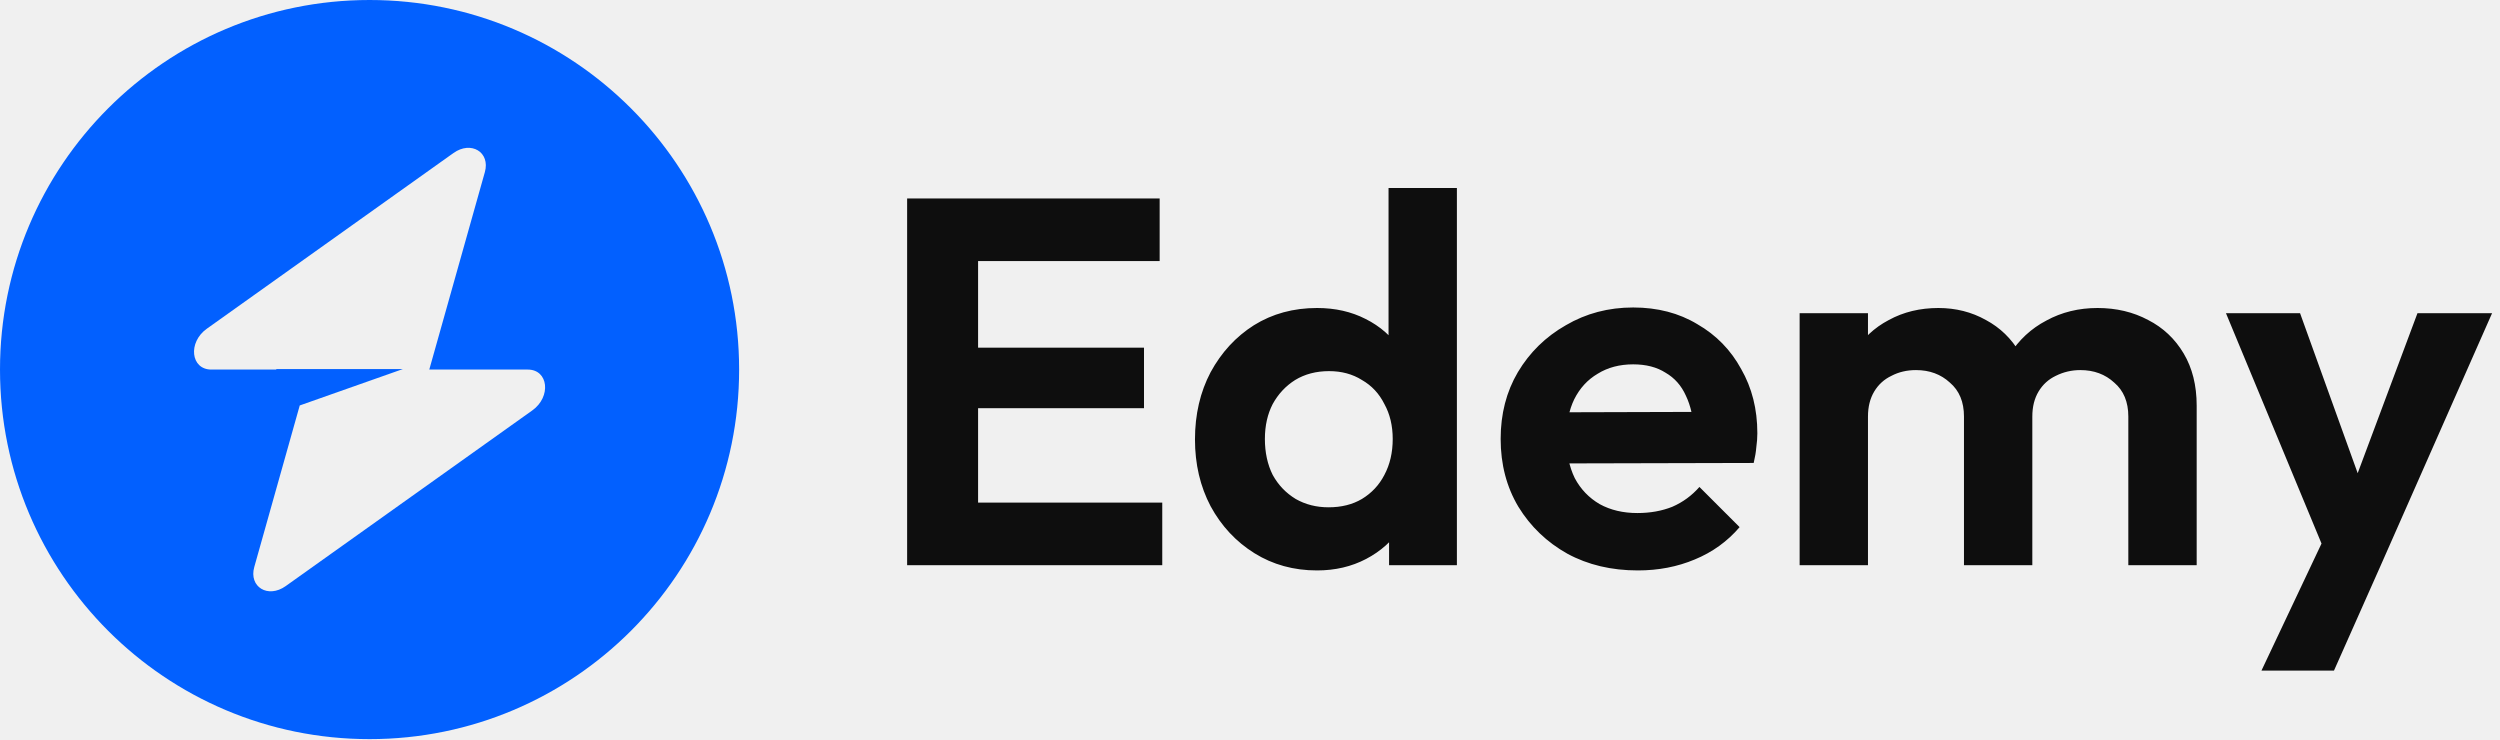
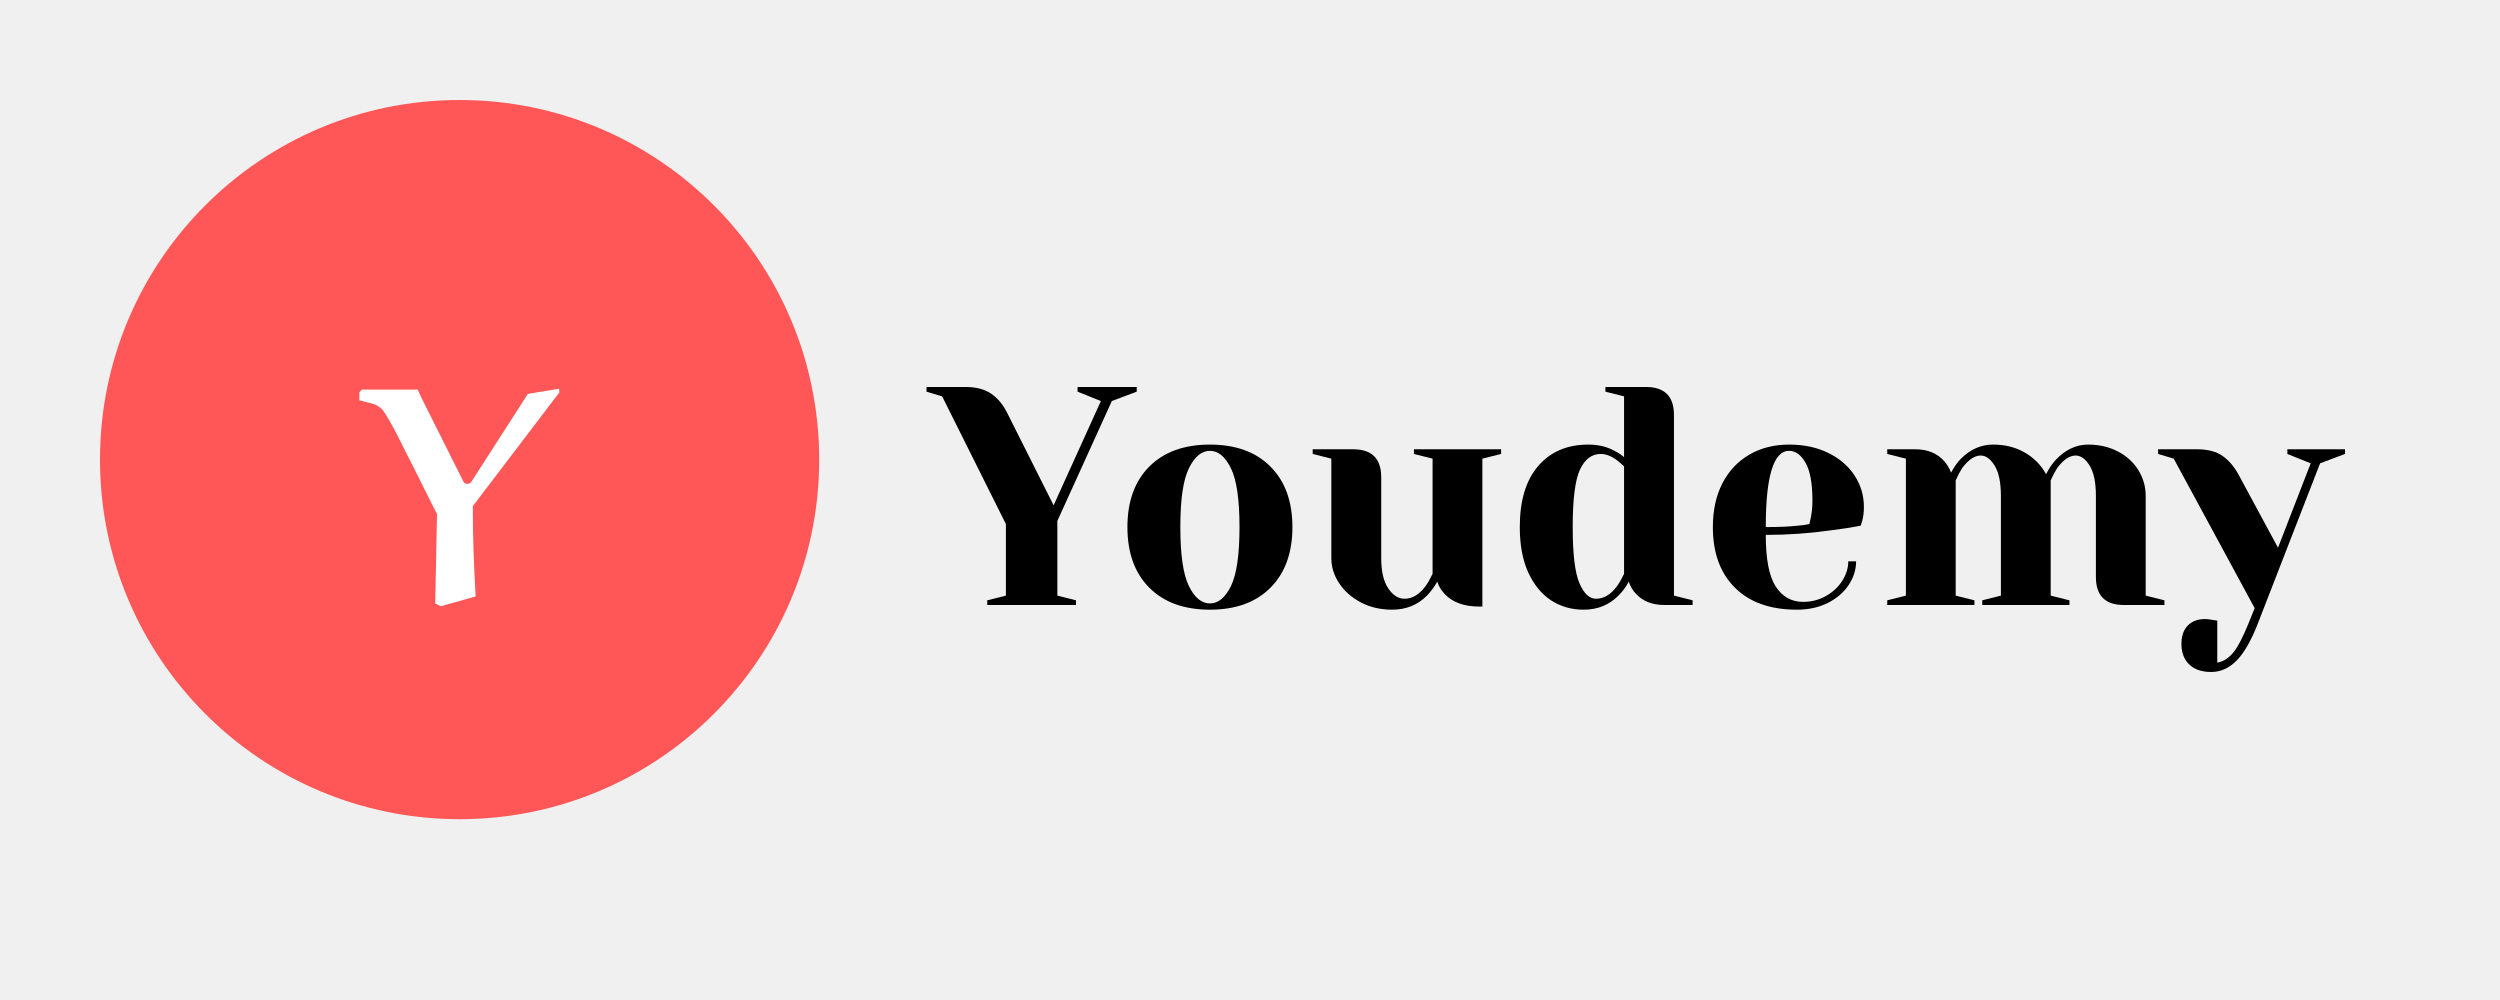
- <svg xmlns="http://www.w3.org/2000/svg" width="115" height="34" viewBox="0 0 115 34" fill="none">
-   <path fill-rule="evenodd" clip-rule="evenodd" d="M17 34C26.389 34 34 26.389 34 17C34 7.611 26.389 0 17 0C7.611 0 0 7.611 0 17C0 26.389 7.611 34 17 34ZM22.303 7.919C22.562 7.002 21.672 6.46 20.859 7.039L9.514 15.121C8.633 15.749 8.771 17 9.722 17H12.71V16.977H18.532L13.788 18.651L11.697 26.081C11.438 26.998 12.328 27.54 13.141 26.961L24.486 18.879C25.367 18.251 25.229 17 24.278 17H19.747L22.303 7.919Z" fill="#0260FF" />
-   <path d="M41.728 26V9.128H44.992V26H41.728ZM44.128 26V23.12H53.464V26H44.128ZM44.128 18.776V15.992H52.624V18.776H44.128ZM44.128 12.008V9.128H53.344V12.008H44.128ZM60.585 26.24C59.513 26.24 58.553 25.976 57.705 25.448C56.857 24.92 56.185 24.2 55.689 23.288C55.209 22.376 54.969 21.352 54.969 20.216C54.969 19.064 55.209 18.032 55.689 17.12C56.185 16.208 56.849 15.488 57.681 14.96C58.529 14.432 59.497 14.168 60.585 14.168C61.417 14.168 62.161 14.336 62.817 14.672C63.489 15.008 64.025 15.48 64.425 16.088C64.841 16.68 65.065 17.352 65.097 18.104V22.232C65.065 22.984 64.849 23.664 64.449 24.272C64.049 24.88 63.513 25.36 62.841 25.712C62.169 26.064 61.417 26.24 60.585 26.24ZM61.113 23.336C61.705 23.336 62.217 23.208 62.649 22.952C63.097 22.68 63.441 22.312 63.681 21.848C63.937 21.368 64.065 20.816 64.065 20.192C64.065 19.584 63.937 19.048 63.681 18.584C63.441 18.104 63.097 17.736 62.649 17.48C62.217 17.208 61.713 17.072 61.137 17.072C60.545 17.072 60.025 17.208 59.577 17.48C59.145 17.752 58.801 18.12 58.545 18.584C58.305 19.048 58.185 19.584 58.185 20.192C58.185 20.816 58.305 21.368 58.545 21.848C58.801 22.312 59.153 22.68 59.601 22.952C60.049 23.208 60.553 23.336 61.113 23.336ZM67.017 26H63.897V22.88L64.401 20.048L63.873 17.264V8.648H67.017V26ZM75.342 26.24C74.126 26.24 73.046 25.984 72.102 25.472C71.158 24.944 70.406 24.224 69.846 23.312C69.302 22.4 69.03 21.36 69.03 20.192C69.03 19.04 69.294 18.016 69.822 17.12C70.366 16.208 71.102 15.488 72.03 14.96C72.958 14.416 73.99 14.144 75.126 14.144C76.246 14.144 77.23 14.4 78.078 14.912C78.942 15.408 79.614 16.096 80.094 16.976C80.59 17.84 80.838 18.824 80.838 19.928C80.838 20.136 80.822 20.352 80.79 20.576C80.774 20.784 80.734 21.024 80.67 21.296L70.926 21.32V18.968L79.206 18.944L77.934 19.928C77.902 19.24 77.774 18.664 77.55 18.2C77.342 17.736 77.03 17.384 76.614 17.144C76.214 16.888 75.718 16.76 75.126 16.76C74.502 16.76 73.958 16.904 73.494 17.192C73.03 17.464 72.67 17.856 72.414 18.368C72.174 18.864 72.054 19.456 72.054 20.144C72.054 20.848 72.182 21.464 72.438 21.992C72.71 22.504 73.094 22.904 73.59 23.192C74.086 23.464 74.662 23.6 75.318 23.6C75.91 23.6 76.446 23.504 76.926 23.312C77.406 23.104 77.822 22.8 78.174 22.4L80.022 24.248C79.462 24.904 78.774 25.4 77.958 25.736C77.158 26.072 76.286 26.24 75.342 26.24ZM82.783 26V14.408H85.927V26H82.783ZM90.343 26V19.16C90.343 18.488 90.127 17.968 89.695 17.6C89.279 17.216 88.759 17.024 88.135 17.024C87.719 17.024 87.343 17.112 87.007 17.288C86.671 17.448 86.407 17.688 86.215 18.008C86.023 18.328 85.927 18.712 85.927 19.16L84.703 18.56C84.703 17.664 84.895 16.888 85.279 16.232C85.679 15.576 86.215 15.072 86.887 14.72C87.559 14.352 88.319 14.168 89.167 14.168C89.967 14.168 90.695 14.352 91.351 14.72C92.007 15.072 92.527 15.576 92.911 16.232C93.295 16.872 93.487 17.648 93.487 18.56V26H90.343ZM97.903 26V19.16C97.903 18.488 97.687 17.968 97.255 17.6C96.839 17.216 96.319 17.024 95.695 17.024C95.295 17.024 94.919 17.112 94.567 17.288C94.231 17.448 93.967 17.688 93.775 18.008C93.583 18.328 93.487 18.712 93.487 19.16L91.687 18.728C91.751 17.8 91.999 17 92.431 16.328C92.863 15.64 93.431 15.112 94.135 14.744C94.839 14.36 95.623 14.168 96.487 14.168C97.351 14.168 98.127 14.352 98.815 14.72C99.503 15.072 100.047 15.584 100.447 16.256C100.847 16.928 101.047 17.728 101.047 18.656V26H97.903ZM107.243 26.096L102.395 14.408H105.803L109.019 23.336H107.867L111.203 14.408H114.635L109.475 26.096H107.243ZM104.027 30.848L107.555 23.384L109.475 26.096L107.363 30.848H104.027Z" fill="#0E0E0E" />
+ <svg xmlns="http://www.w3.org/2000/svg" width="500" zoomAndPan="magnify" viewBox="0 0 375 150" height="200" preserveAspectRatio="xMidYMid meet" version="1.0">
+   <defs>
+     <g />
+     <clipPath id="94e6e34941">
+       <path d="M 15 15 L 122.879 15 L 122.879 122.879 L 15 122.879 Z M 15 15 " clip-rule="nonzero" />
+     </clipPath>
+     <clipPath id="c59ffe1b67">
+       <path d="M 68.938 15 C 39.148 15 15 39.148 15 68.938 C 15 98.727 39.148 122.879 68.938 122.879 C 98.727 122.879 122.879 98.727 122.879 68.938 C 122.879 39.148 98.727 15 68.938 15 Z M 68.938 15 " clip-rule="nonzero" />
+     </clipPath>
+     <clipPath id="e53db6b50b">
+       <path d="M 0 0 L 107.879 0 L 107.879 107.879 L 0 107.879 Z M 0 0 " clip-rule="nonzero" />
+     </clipPath>
+     <clipPath id="6d99f5c2f6">
+       <path d="M 53.938 0 C 24.148 0 0 24.148 0 53.938 C 0 83.727 24.148 107.879 53.938 107.879 C 83.727 107.879 107.879 83.727 107.879 53.938 C 107.879 24.148 83.727 0 53.938 0 Z M 53.938 0 " clip-rule="nonzero" />
+     </clipPath>
+     <clipPath id="12d41f45a0">
+       <rect x="0" width="108" y="0" height="108" />
+     </clipPath>
+   </defs>
+   <g clip-path="url(#94e6e34941)">
+     <g clip-path="url(#c59ffe1b67)">
+       <g transform="matrix(1, 0, 0, 1, 15, 15)">
+         <g clip-path="url(#12d41f45a0)">
+           <g clip-path="url(#e53db6b50b)">
+             <g clip-path="url(#6d99f5c2f6)">
+               <path fill="#ff5757" d="M 0 0 L 107.879 0 L 107.879 107.879 L 0 107.879 Z M 0 0 " fill-opacity="1" fill-rule="nonzero" />
+             </g>
+           </g>
+         </g>
+       </g>
+     </g>
+   </g>
+   <g fill="#ffffff" fill-opacity="1">
+     <g transform="translate(53.625, 90.75)">
+       <g>
+         <path d="M 30.281 -31.891 L 17.297 -14.828 C 17.297 -12.555 17.332 -10.312 17.406 -8.094 C 17.488 -5.875 17.594 -3.602 17.719 -1.281 L 12.484 0.188 L 11.656 -0.234 C 11.688 -1.18 11.707 -2.234 11.719 -3.391 C 11.738 -4.555 11.766 -5.734 11.797 -6.922 C 11.828 -8.117 11.848 -9.223 11.859 -10.234 C 11.879 -11.242 11.895 -12.062 11.906 -12.688 C 11.926 -13.312 11.938 -13.625 11.938 -13.625 C 11.938 -13.625 11.773 -13.938 11.453 -14.562 C 11.129 -15.195 10.723 -16.008 10.234 -17 C 9.742 -18 9.207 -19.07 8.625 -20.219 C 8.039 -21.363 7.473 -22.484 6.922 -23.578 C 6.379 -24.68 5.895 -25.633 5.469 -26.438 C 5.094 -27.133 4.664 -27.875 4.188 -28.656 C 3.719 -29.438 3.117 -29.938 2.391 -30.156 L 0.281 -30.703 L 0.281 -31.891 L 0.641 -32.312 L 9.047 -32.312 C 9.098 -32.156 9.289 -31.723 9.625 -31.016 C 9.969 -30.316 10.398 -29.453 10.922 -28.422 C 11.441 -27.398 12 -26.289 12.594 -25.094 C 13.188 -23.906 13.773 -22.727 14.359 -21.562 C 14.941 -20.406 15.461 -19.367 15.922 -18.453 C 16.016 -18.266 16.195 -18.172 16.469 -18.172 C 16.688 -18.172 16.875 -18.25 17.031 -18.406 L 25.562 -31.672 L 30.234 -32.438 Z M 30.281 -31.891 " />
+       </g>
+     </g>
+   </g>
+   <g fill="#000000" fill-opacity="1">
+     <g transform="translate(138.9779, 90.75)">
+       <g>
+         <path d="M 9.109 -0.703 L 11.906 -1.406 L 11.906 -12.141 L 2.344 -31.297 L 0 -32 L 0 -32.703 L 5.844 -32.703 C 7.457 -32.703 8.754 -32.359 9.734 -31.672 C 10.723 -30.984 11.523 -30.004 12.141 -28.734 L 19.062 -14.953 L 26.156 -30.594 L 22.656 -32 L 22.656 -32.703 L 31.531 -32.703 L 31.531 -32 L 27.797 -30.594 L 19.625 -12.609 L 19.625 -1.406 L 22.422 -0.703 L 22.422 0 L 9.109 0 Z M 9.109 -0.703 " />
+       </g>
+     </g>
+   </g>
+   <g fill="#000000" fill-opacity="1">
+     <g transform="translate(167.2375, 90.75)">
+       <g>
+         <path d="M 14.25 0.703 C 10.383 0.703 7.352 -0.395 5.156 -2.594 C 2.969 -4.789 1.875 -7.82 1.875 -11.688 C 1.875 -15.539 2.969 -18.566 5.156 -20.766 C 7.352 -22.961 10.383 -24.062 14.25 -24.062 C 18.113 -24.062 21.141 -22.961 23.328 -20.766 C 25.523 -18.566 26.625 -15.539 26.625 -11.688 C 26.625 -7.82 25.523 -4.789 23.328 -2.594 C 21.141 -0.395 18.113 0.703 14.25 0.703 Z M 14.25 -0.234 C 15.5 -0.234 16.551 -1.102 17.406 -2.844 C 18.258 -4.594 18.688 -7.539 18.688 -11.688 C 18.688 -15.82 18.258 -18.758 17.406 -20.5 C 16.551 -22.25 15.5 -23.125 14.25 -23.125 C 13 -23.125 11.945 -22.25 11.094 -20.5 C 10.238 -18.758 9.812 -15.82 9.812 -11.688 C 9.812 -7.539 10.238 -4.594 11.094 -2.844 C 11.945 -1.102 13 -0.234 14.25 -0.234 Z M 14.25 -0.234 " />
+       </g>
+     </g>
+   </g>
+   <g fill="#000000" fill-opacity="1">
+     <g transform="translate(195.7311, 90.75)">
+       <g>
+         <path d="M 13.078 0.703 C 11.336 0.703 9.773 0.336 8.391 -0.391 C 7.004 -1.129 5.922 -2.086 5.141 -3.266 C 4.359 -4.453 3.969 -5.703 3.969 -7.016 L 3.969 -21.953 L 1.172 -22.656 L 1.172 -23.359 L 7.234 -23.359 C 10.047 -23.359 11.453 -21.957 11.453 -19.156 L 11.453 -7.016 C 11.453 -5.047 11.801 -3.539 12.5 -2.5 C 13.195 -1.457 14.016 -0.938 14.953 -0.938 C 16.098 -0.938 17.141 -1.555 18.078 -2.797 C 18.422 -3.266 18.781 -3.891 19.156 -4.672 L 19.156 -21.953 L 16.359 -22.656 L 16.359 -23.359 L 29.438 -23.359 L 29.438 -22.656 L 26.625 -21.953 L 26.625 0.234 L 26.156 0.234 C 23.883 0.234 22.16 -0.391 20.984 -1.641 C 20.453 -2.191 20.078 -2.812 19.859 -3.5 C 19.422 -2.727 18.906 -2.031 18.312 -1.406 C 16.914 0 15.172 0.703 13.078 0.703 Z M 13.078 0.703 " />
+       </g>
+     </g>
+   </g>
+   <g fill="#000000" fill-opacity="1">
+     <g transform="translate(226.0932, 90.75)">
+       <g>
+         <path d="M 11.453 0.703 C 9.609 0.703 7.969 0.227 6.531 -0.719 C 5.102 -1.676 3.969 -3.078 3.125 -4.922 C 2.289 -6.773 1.875 -9.031 1.875 -11.688 C 1.875 -15.664 2.797 -18.723 4.641 -20.859 C 6.492 -22.992 8.992 -24.062 12.141 -24.062 C 13.641 -24.062 14.953 -23.75 16.078 -23.125 C 16.535 -22.906 17.016 -22.594 17.516 -22.188 L 17.516 -31.297 L 14.719 -32 L 14.719 -32.703 L 20.797 -32.703 C 23.598 -32.703 25 -31.301 25 -28.5 L 25 -1.406 L 27.797 -0.703 L 27.797 0 L 23.594 0 C 21.727 0 20.281 -0.578 19.25 -1.734 C 18.812 -2.191 18.469 -2.781 18.219 -3.5 C 17.812 -2.727 17.297 -2.031 16.672 -1.406 C 15.273 0 13.535 0.703 11.453 0.703 Z M 13.312 -0.938 C 14.469 -0.938 15.508 -1.555 16.438 -2.797 C 16.781 -3.266 17.141 -3.891 17.516 -4.672 L 17.516 -20.797 C 17.172 -21.129 16.812 -21.438 16.438 -21.719 C 15.602 -22.344 14.797 -22.656 14.016 -22.656 C 12.672 -22.656 11.633 -21.875 10.906 -20.312 C 10.176 -18.758 9.812 -15.883 9.812 -11.688 C 9.812 -7.664 10.145 -4.867 10.812 -3.297 C 11.477 -1.723 12.312 -0.938 13.312 -0.938 Z M 13.312 -0.938 " />
+       </g>
+     </g>
+   </g>
+   <g fill="#000000" fill-opacity="1">
+     <g transform="translate(255.0539, 90.75)">
+       <g>
+         <path d="M 14.484 0.703 C 10.492 0.703 7.395 -0.395 5.188 -2.594 C 2.977 -4.789 1.875 -7.82 1.875 -11.688 C 1.875 -14.207 2.352 -16.398 3.312 -18.266 C 4.281 -20.129 5.629 -21.562 7.359 -22.562 C 9.086 -23.562 11.07 -24.062 13.312 -24.062 C 15.551 -24.062 17.52 -23.641 19.219 -22.797 C 20.914 -21.953 22.223 -20.82 23.141 -19.406 C 24.066 -17.988 24.531 -16.426 24.531 -14.719 C 24.531 -13.938 24.453 -13.266 24.297 -12.703 L 24.062 -11.906 C 22.719 -11.633 21.27 -11.406 19.719 -11.219 C 16.445 -10.75 13.145 -10.516 9.812 -10.516 C 9.812 -6.898 10.305 -4.32 11.297 -2.781 C 12.297 -1.238 13.672 -0.469 15.422 -0.469 C 16.629 -0.469 17.754 -0.754 18.797 -1.328 C 19.848 -1.91 20.676 -2.676 21.281 -3.625 C 21.883 -4.57 22.188 -5.547 22.188 -6.547 L 23.359 -6.547 C 23.359 -5.297 22.984 -4.109 22.234 -2.984 C 21.484 -1.867 20.438 -0.973 19.094 -0.297 C 17.758 0.367 16.223 0.703 14.484 0.703 Z M 9.812 -11.688 C 11.801 -11.688 13.422 -11.758 14.672 -11.906 C 15.203 -11.938 15.766 -12.016 16.359 -12.141 C 16.379 -12.297 16.453 -12.641 16.578 -13.172 C 16.734 -13.953 16.812 -14.781 16.812 -15.656 C 16.812 -18.238 16.469 -20.129 15.781 -21.328 C 15.102 -22.523 14.281 -23.125 13.312 -23.125 C 10.977 -23.125 9.812 -19.312 9.812 -11.688 Z M 9.812 -11.688 " />
+       </g>
+     </g>
+   </g>
+   <g fill="#000000" fill-opacity="1">
+     <g transform="translate(281.212, 90.75)">
+       <g>
+         <path d="M 1.875 -0.703 L 4.672 -1.406 L 4.672 -21.953 L 1.875 -22.656 L 1.875 -23.359 L 6.078 -23.359 C 7.91 -23.359 9.359 -22.766 10.422 -21.578 C 10.828 -21.117 11.172 -20.547 11.453 -19.859 C 11.91 -20.723 12.406 -21.422 12.938 -21.953 C 14.344 -23.359 15.945 -24.062 17.75 -24.062 C 19.562 -24.062 21.148 -23.66 22.516 -22.859 C 23.891 -22.066 24.953 -20.988 25.703 -19.625 C 26.16 -20.531 26.656 -21.258 27.188 -21.812 C 28.625 -23.312 30.227 -24.062 32 -24.062 C 33.656 -24.062 35.145 -23.719 36.469 -23.031 C 37.789 -22.344 38.816 -21.406 39.547 -20.219 C 40.273 -19.039 40.641 -17.754 40.641 -16.359 L 40.641 -1.406 L 43.453 -0.703 L 43.453 0 L 37.375 0 C 34.57 0 33.172 -1.398 33.172 -4.203 L 33.172 -16.359 C 33.172 -18.379 32.859 -19.895 32.234 -20.906 C 31.609 -21.914 30.91 -22.422 30.141 -22.422 C 29.234 -22.422 28.312 -21.801 27.375 -20.562 C 27 -19.969 26.672 -19.344 26.391 -18.688 L 26.391 -1.406 L 29.203 -0.703 L 29.203 0 L 16.125 0 L 16.125 -0.703 L 18.922 -1.406 L 18.922 -16.359 C 18.922 -18.379 18.609 -19.895 17.984 -20.906 C 17.359 -21.914 16.66 -22.422 15.891 -22.422 C 14.984 -22.422 14.062 -21.801 13.125 -20.562 C 12.75 -19.969 12.422 -19.344 12.141 -18.688 L 12.141 -1.406 L 14.953 -0.703 L 14.953 0 L 1.875 0 Z M 1.875 -0.703 " />
+       </g>
+     </g>
+   </g>
+   <g fill="#000000" fill-opacity="1">
+     <g transform="translate(324.6529, 90.75)">
+       <g>
+         <path d="M 7.016 10.047 C 5.609 10.047 4.516 9.672 3.734 8.922 C 2.953 8.172 2.562 7.145 2.562 5.844 C 2.562 4.656 2.879 3.734 3.516 3.078 C 4.16 2.43 5.016 2.109 6.078 2.109 C 6.328 2.109 6.57 2.129 6.812 2.172 C 7.062 2.223 7.234 2.25 7.328 2.25 L 7.938 2.344 L 7.938 8.641 C 8.844 8.484 9.641 7.984 10.328 7.141 C 11.016 6.305 11.773 4.859 12.609 2.797 L 13.547 0.469 L 1.406 -21.953 L -0.938 -22.656 L -0.938 -23.359 L 4.906 -23.359 C 6.52 -23.359 7.801 -23.02 8.75 -22.344 C 9.707 -21.676 10.531 -20.691 11.219 -19.391 L 17.047 -8.594 L 21.953 -21.25 L 18.453 -22.656 L 18.453 -23.359 L 27.094 -23.359 L 27.094 -22.656 L 23.359 -21.25 L 14.016 2.797 C 13.016 5.359 11.953 7.207 10.828 8.344 C 9.711 9.477 8.441 10.047 7.016 10.047 Z M 7.016 10.047 " />
+       </g>
+     </g>
+   </g>
+   <g fill="#000000" fill-opacity="1">
+     <g transform="translate(350.8177, 90.75)">
+       <g />
+     </g>
+   </g>
</svg>
